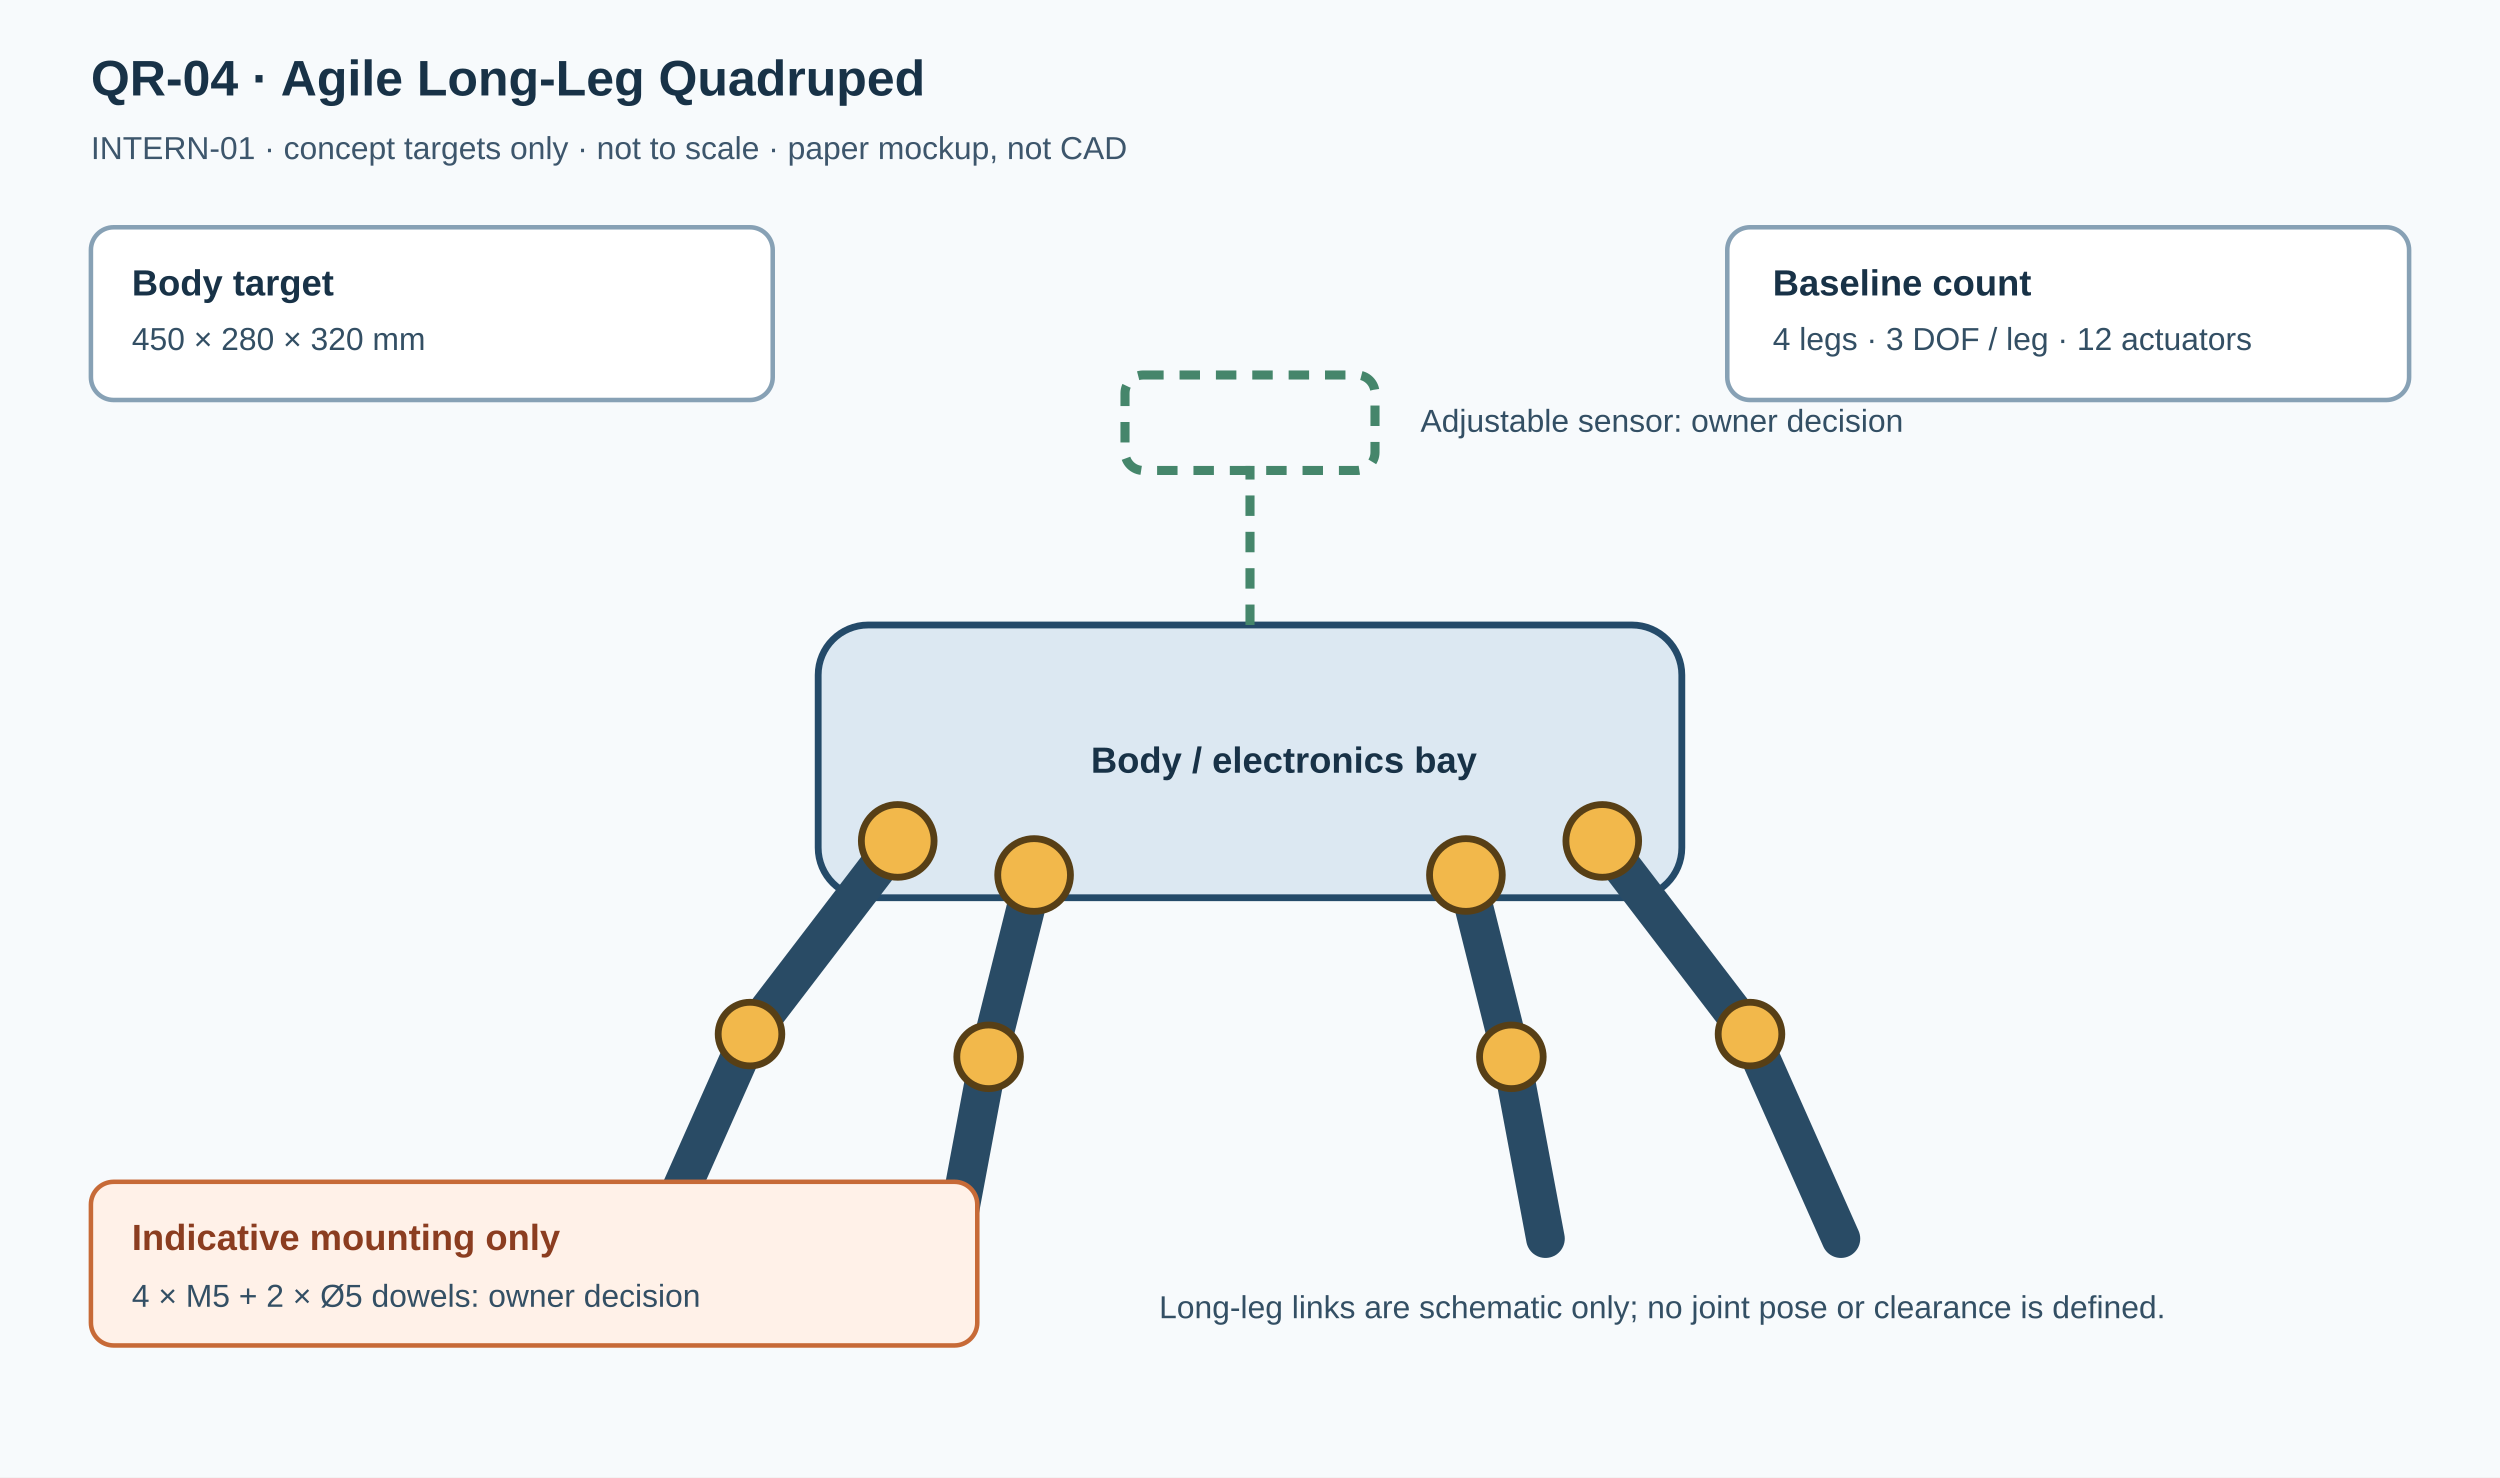
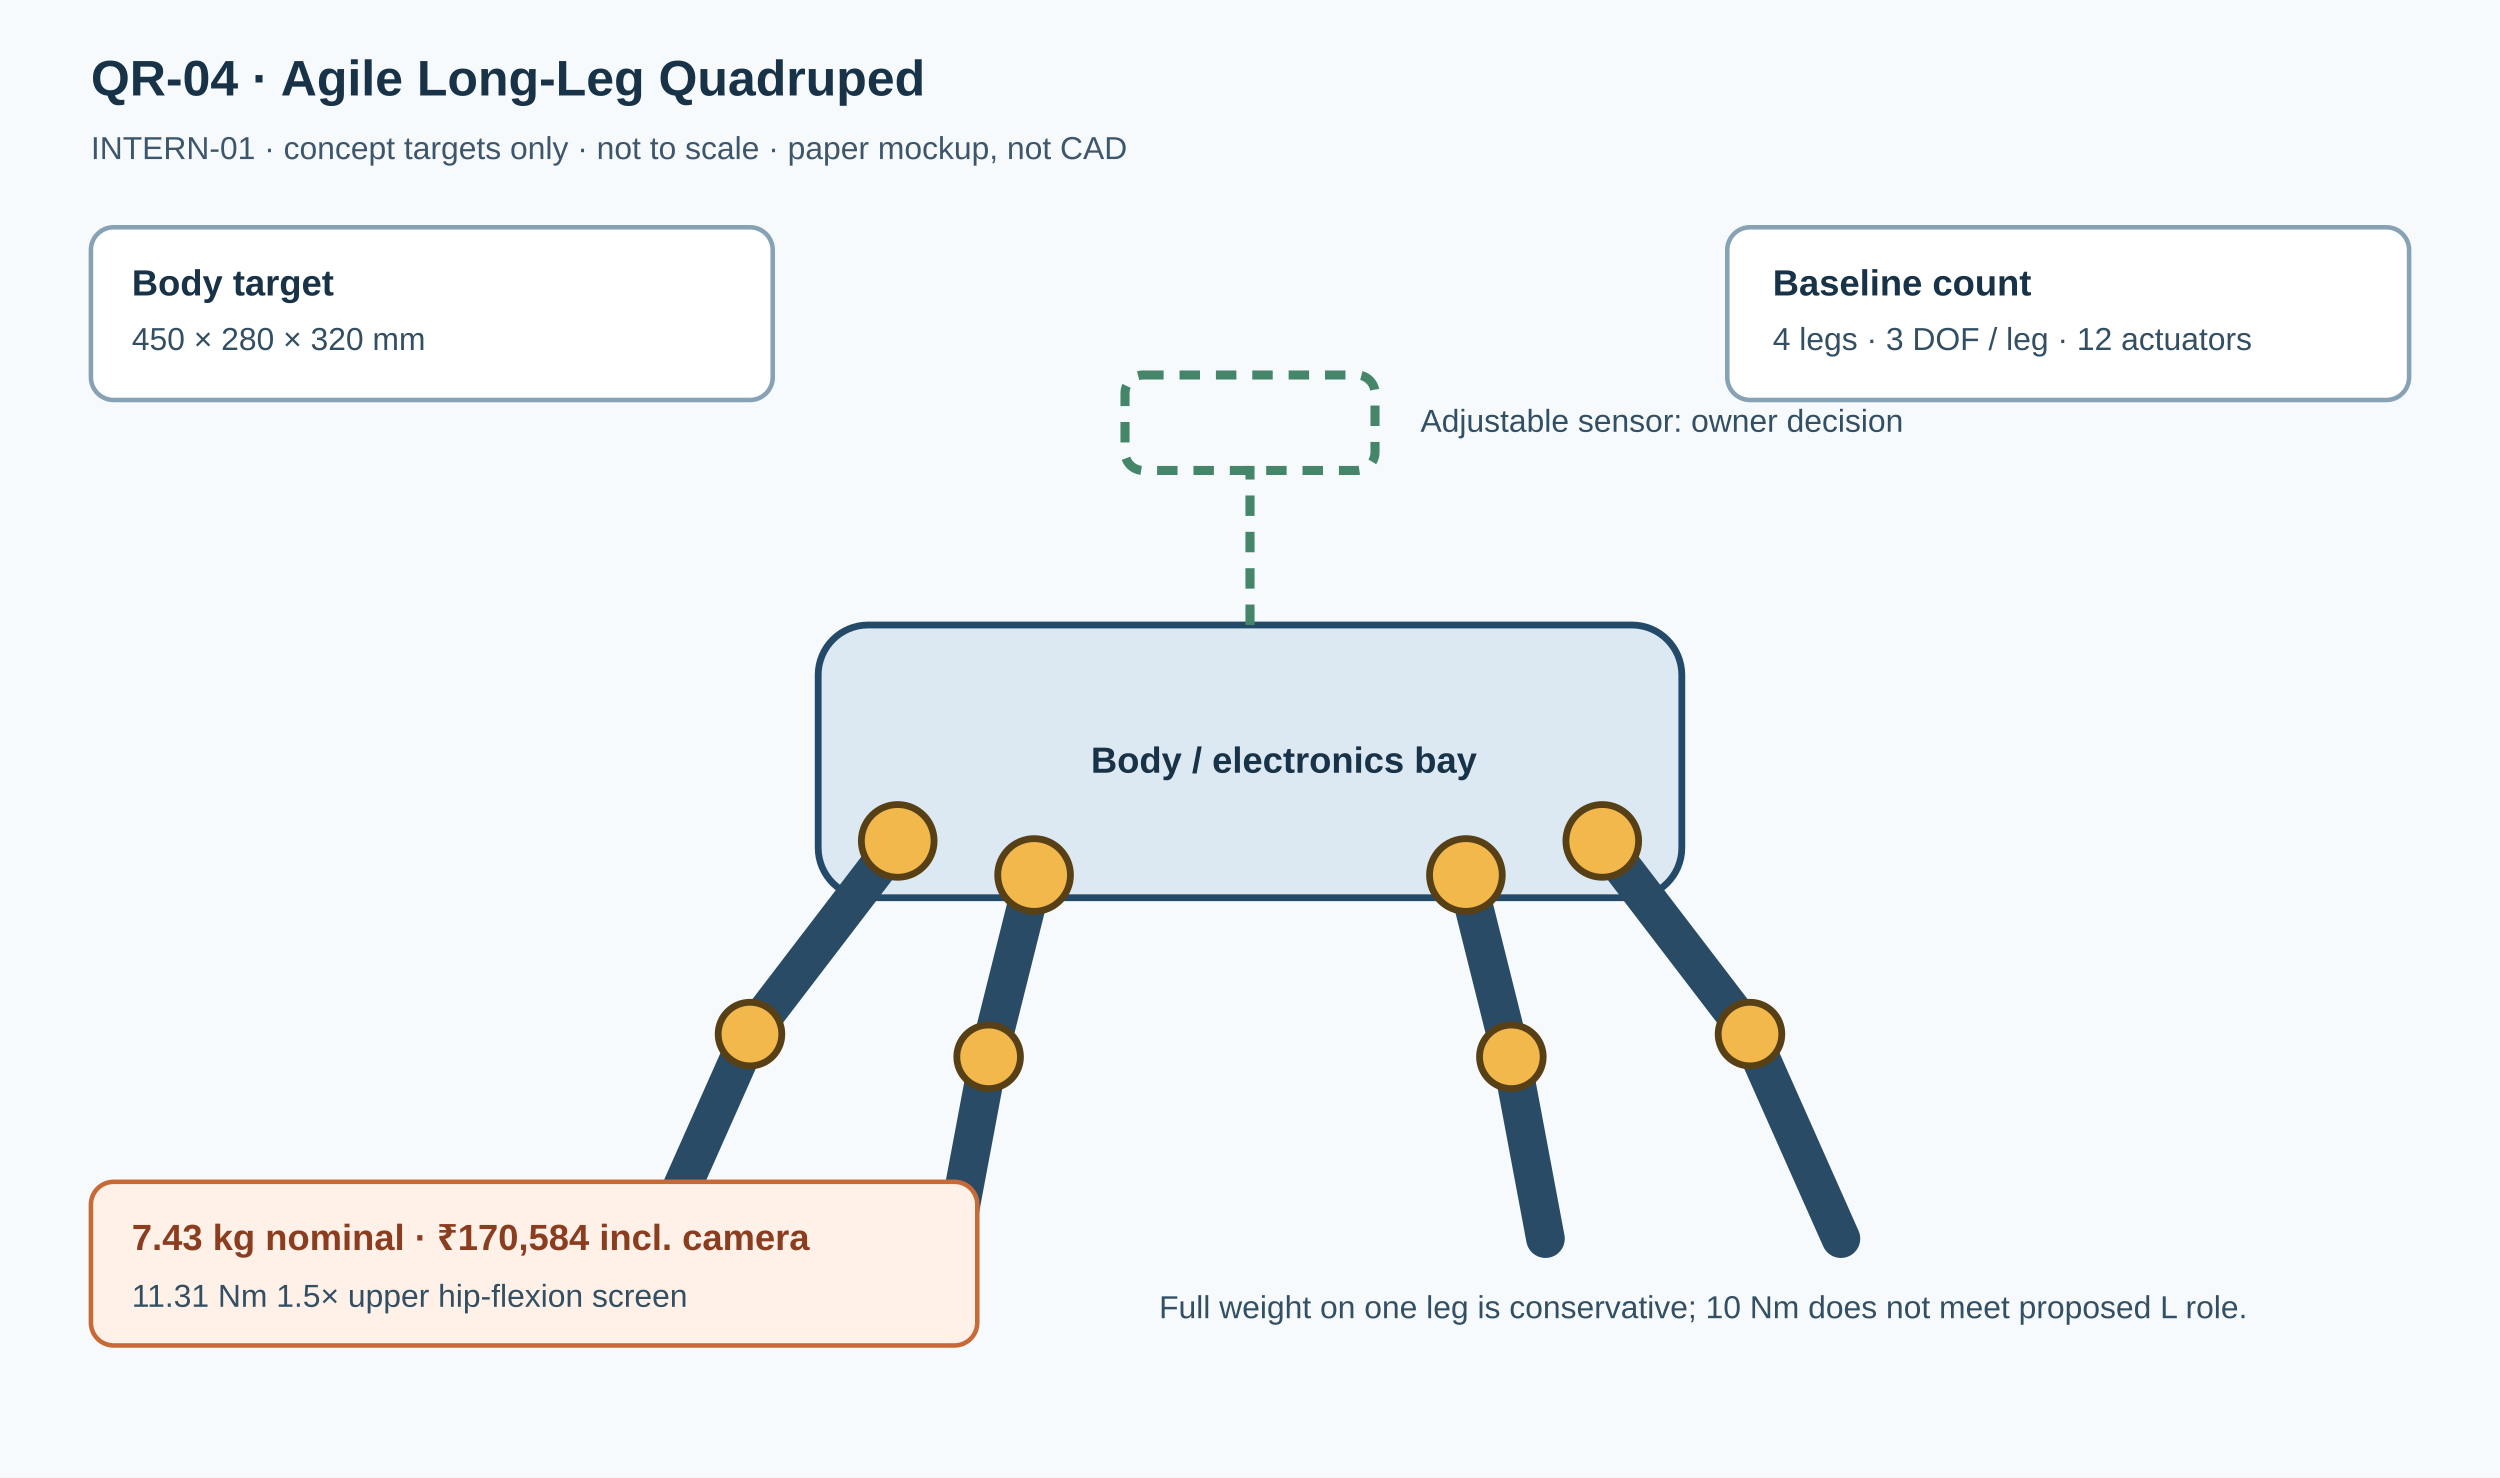
<svg xmlns="http://www.w3.org/2000/svg" width="1100" height="650" viewBox="0 0 1100 650" role="img" aria-labelledby="title desc">
  <defs>
    <style>.bg{fill:#f7fafc}.ink{fill:#183247;font:700 22px Arial}.sub{fill:#3d566c;font:14px Arial}.link{stroke:#294b65;stroke-width:17;stroke-linecap:round;fill:none}.joint{fill:#f2b84b;stroke:#573f16;stroke-width:3}.body{fill:#dce8f2;stroke:#244a69;stroke-width:3}.box{fill:#fff;stroke:#87a1b5;stroke-width:2}.warn{fill:#fff1e8;stroke:#c76a37;stroke-width:2}.dash{fill:none;stroke:#45866b;stroke-width:4;stroke-dasharray:9 7}.label{fill:#183247;font:700 16px Arial}.small{fill:#334f64;font:14px Arial}.footer{fill:#8b3d20;font:700 16px Arial}</style>
  </defs>
  <rect class="bg" width="1100" height="650" />
  <text class="ink" x="40" y="42">QR-04 · Agile Long-Leg Quadruped</text>
  <text class="sub" x="40" y="70">INTERN-01 · concept targets only · not to scale · paper mockup, not CAD</text>
  <rect class="box" x="40" y="100" width="300" height="76" rx="10" />
  <text class="label" x="58" y="130">Body target</text>
  <text class="small" x="58" y="154">450 × 280 × 320 mm</text>
  <rect class="box" x="760" y="100" width="300" height="76" rx="10" />
  <text class="label" x="780" y="130">Baseline count</text>
  <text class="small" x="780" y="154">4 legs · 3 DOF / leg · 12 actuators</text>
  <rect class="body" x="360" y="275" width="380" height="120" rx="22" />
  <text class="label" x="480" y="340">Body / electronics bay</text>
  <path class="link" d="M395 370 L330 455 L290 545 M455 385 L435 465 L420 545 M645 385 L665 465 L680 545 M705 370 L770 455 L810 545" />
  <circle class="joint" cx="395" cy="370" r="16" />
  <circle class="joint" cx="330" cy="455" r="14" />
  <circle class="joint" cx="455" cy="385" r="16" />
  <circle class="joint" cx="435" cy="465" r="14" />
  <circle class="joint" cx="645" cy="385" r="16" />
  <circle class="joint" cx="665" cy="465" r="14" />
  <circle class="joint" cx="705" cy="370" r="16" />
  <circle class="joint" cx="770" cy="455" r="14" />
  <path class="dash" d="M550 275 L550 205" />
  <rect class="dash" x="495" y="165" width="110" height="42" rx="8" />
  <text class="small" x="625" y="190">Adjustable sensor: owner decision</text>
  <rect class="warn" x="40" y="520" width="390" height="72" rx="10" />
-   <text class="footer" x="58" y="550">Indicative mounting only</text>
-   <text class="small" x="58" y="575">4 × M5 + 2 × Ø5 dowels: owner decision</text>
-   <text class="small" x="510" y="580">Long-leg links are schematic only; no joint pose or clearance is defined.</text>
+   <text class="footer" x="58" y="550">7.43 kg nominal · ₹170,584 incl. camera</text>
+   <text class="small" x="58" y="575">11.31 Nm 1.5× upper hip-flexion screen</text>
+   <text class="small" x="510" y="580">Full weight on one leg is conservative; 10 Nm does not meet proposed L role.</text>
</svg>
